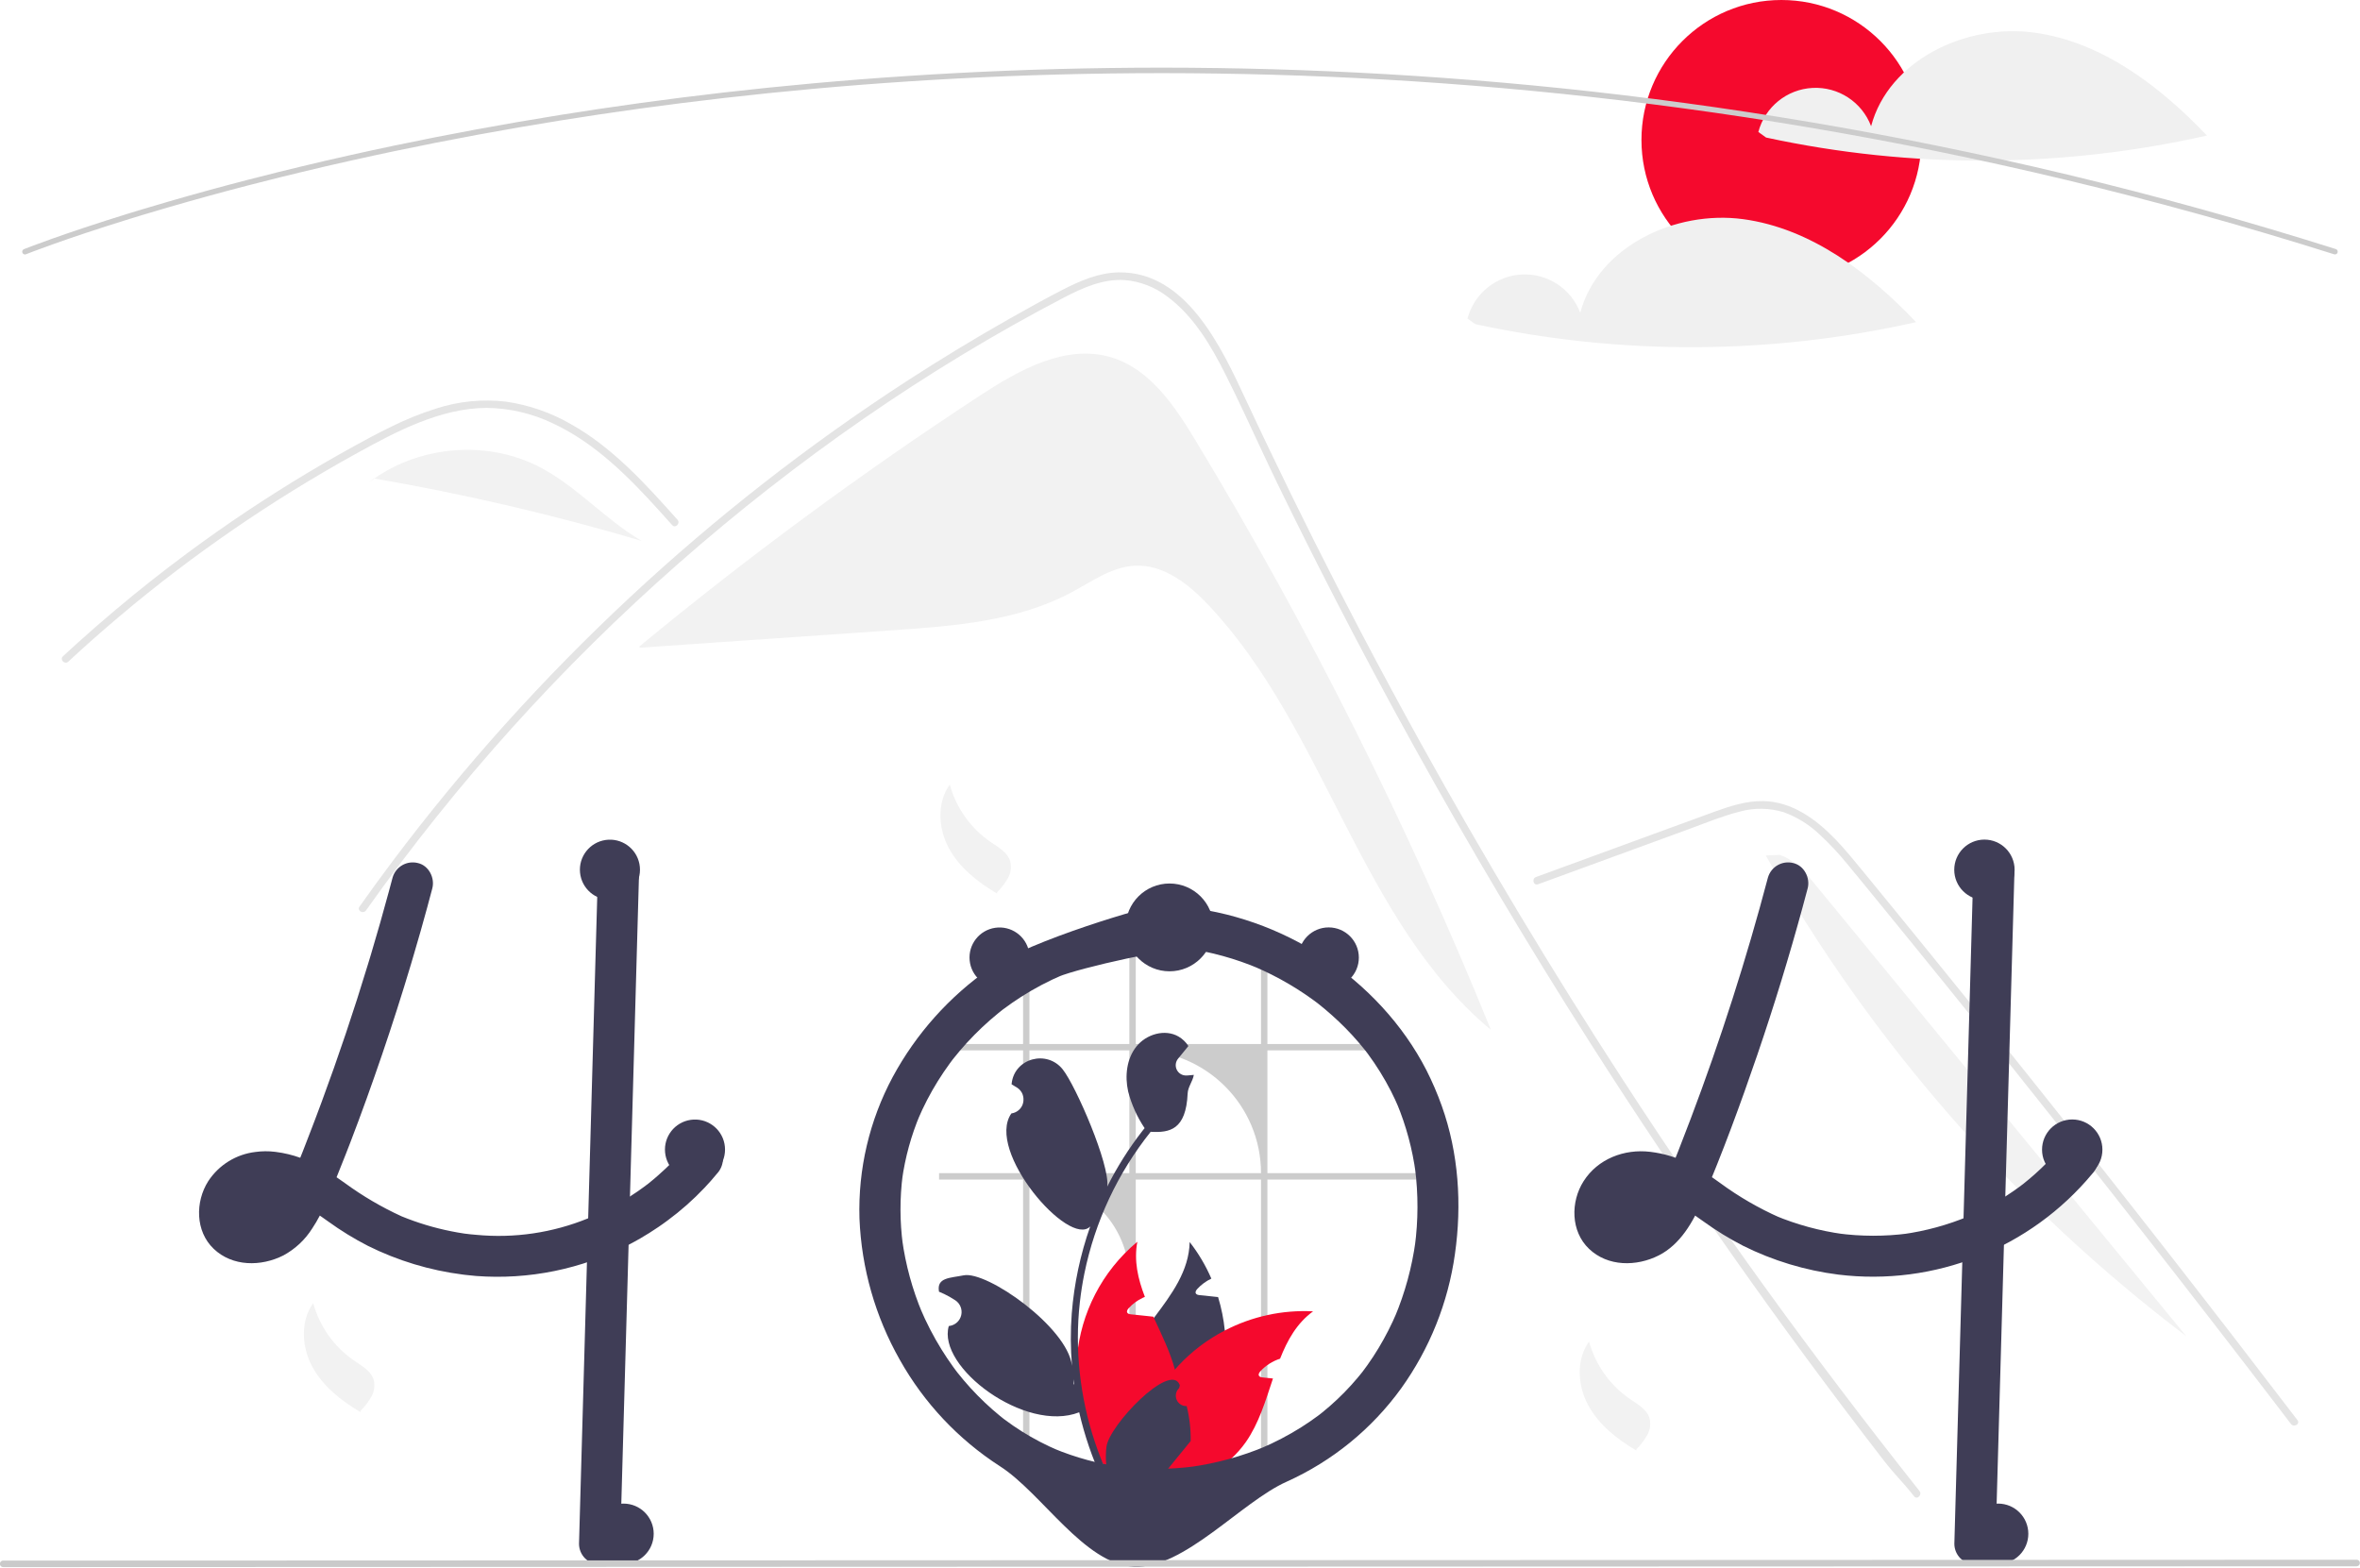
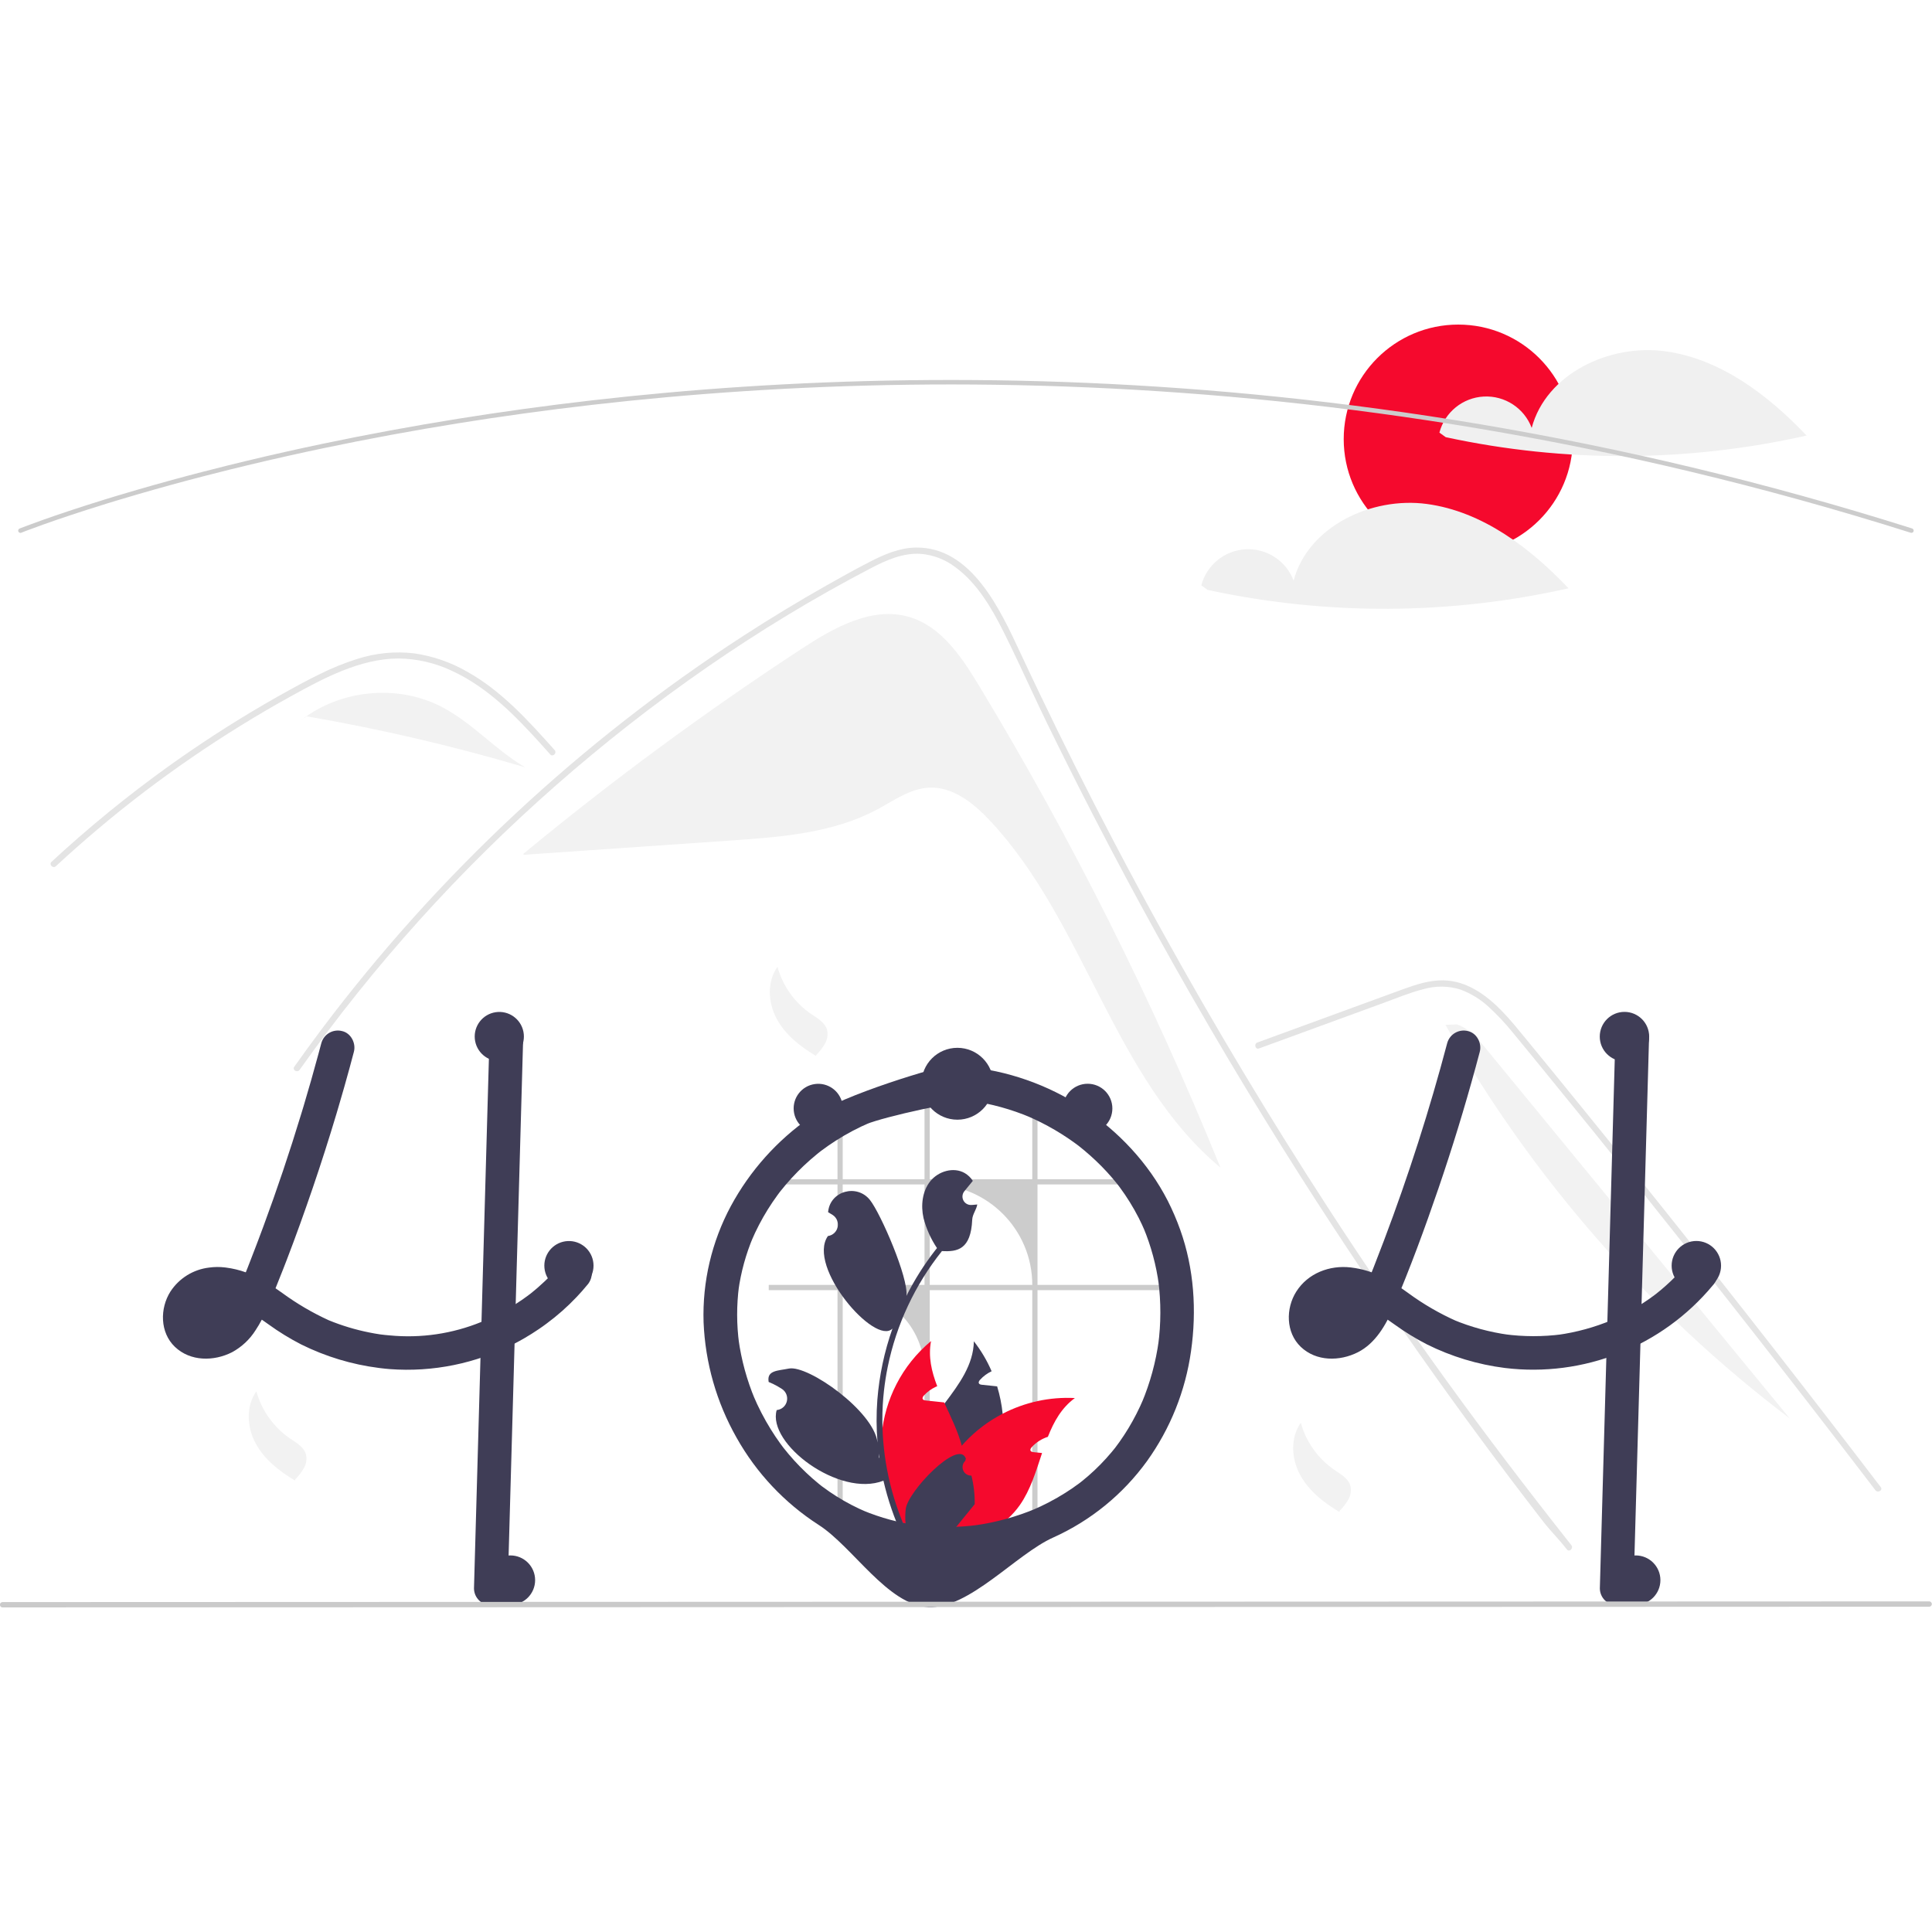
- <svg xmlns="http://www.w3.org/2000/svg" data-name="Layer 1" width="860.131" height="571.148" viewBox="0 0 860.131 571.148">
+ <svg xmlns="http://www.w3.org/2000/svg" data-name="Layer 1" width="400.131" height="400.148" viewBox="0 0 860.131 571.148">
  <path d="M605.67,324.953c-7.669-12.684-16.757-26.228-30.99-30.37-16.482-4.796-33.413,4.732-47.775,14.135a1392.157,1392.157,0,0,0-123.893,91.283l.043.492q46.226-3.188,92.451-6.376c22.265-1.535,45.296-3.283,64.972-13.816,7.467-3.997,14.745-9.336,23.206-9.708,10.512-.462,19.677,6.879,26.88,14.549,42.607,45.371,54.937,114.754,102.738,154.616A1516.995,1516.995,0,0,0,605.67,324.953Z" transform="translate(-169.9343 -164.426)" fill="#f2f2f2" />
  <path d="M867.571,709.781c-4.712-5.95-6.637-7.343-11.285-13.348q-56.764-73.416-106.708-151.792-33.924-53.23-64.483-108.504-14.549-26.278-28.3-52.969-10.67-20.695-20.865-41.638c-1.944-3.988-3.832-7.994-5.711-12.009-4.428-9.442-8.773-18.93-13.439-28.244-5.317-10.616-11.789-21.745-21.553-28.877a29.405,29.405,0,0,0-15.319-5.895c-7.948-.513-15.282,2.769-22.176,6.353-50.439,26.301-97.659,59.276-140.37,96.798A730.778,730.778,0,0,0,303.322,496.247c-1.008,1.439-3.392.064-2.374-1.384q6.009-8.498,12.257-16.813A734.817,734.817,0,0,1,500.805,303.064q18.248-11.826,37.183-22.542c6.362-3.603,12.752-7.16,19.251-10.497,6.371-3.273,13.137-6.215,20.416-6.325,24.77-.385,37.595,27.667,46.405,46.542q4.153,8.911,8.406,17.766,16.075,33.621,33.387,66.628,10.685,20.379,21.837,40.52,34.707,62.718,73.779,122.897c34.506,53.143,68.737,100.089,108.046,149.785C870.596,709.213,868.662,711.175,867.571,709.781Z" transform="translate(-169.9343 -164.426)" fill="#e4e4e4" />
  <path d="M414.916,355.804c-1.439-1.604-2.869-3.209-4.318-4.813-11.422-12.633-23.679-25.118-39.364-32.361a57.11,57.11,0,0,0-23.927-5.546c-8.562.028-16.932,2.273-24.843,5.418-3.74,1.494-7.398,3.19-11.001,4.996-4.116,2.072-8.159,4.281-12.183,6.509q-11.331,6.27-22.368,13.091-21.961,13.572-42.546,29.216-10.671,8.113-20.902,16.758-9.516,8.031-18.646,16.492c-1.302,1.201-3.245-.743-1.944-1.943,1.604-1.494,3.227-2.979,4.85-4.446q6.875-6.215,13.971-12.193,12.939-10.918,26.549-20.993,21.163-15.676,43.783-29.225,11.304-6.765,22.918-12.963c2.338-1.247,4.703-2.466,7.096-3.621a113.116,113.116,0,0,1,16.868-6.866,60.006,60.006,0,0,1,25.476-2.503,66.327,66.327,0,0,1,23.505,8.131c15.401,8.608,27.346,21.919,38.97,34.909C418.033,355.171,416.099,357.124,414.916,355.804Z" transform="translate(-169.9343 -164.426)" fill="#e4e4e4" />
  <path d="M730.477,486.711l36.905-13.498,18.323-6.702c5.968-2.183,11.921-4.667,18.09-6.23a28.539,28.539,0,0,1,16.374.209,37.738,37.738,0,0,1,12.771,7.917,103.64,103.64,0,0,1,10.475,11.186c3.989,4.794,7.92,9.639,11.868,14.467q24.441,29.891,48.563,60.041,24.121,30.15,47.92,60.556,23.857,30.48,47.385,61.216,2.882,3.765,5.76,7.534c1.06,1.388,3.449.02,2.375-1.388Q983.582,650.974,959.549,620.184q-24.092-30.864-48.516-61.466-24.424-30.601-49.179-60.937-6.167-7.558-12.354-15.099c-3.48-4.241-6.92-8.527-10.736-12.474-7.005-7.245-15.758-13.648-26.234-13.822-6.16-.102-12.121,1.852-17.844,3.923-6.17,2.232-12.325,4.506-18.486,6.759l-37.163,13.592-9.291,3.398c-1.649.603-.937,3.262.731,2.652Z" transform="translate(-169.9343 -164.426)" fill="#e4e4e4" />
  <path d="M366.377,334.526c-18.754-9.639-42.771-7.751-60.005,4.291a855.847,855.847,0,0,1,97.371,22.726C390.46,353.759,380.07,341.563,366.377,334.526Z" transform="translate(-169.9343 -164.426)" fill="#f2f2f2" />
  <path d="M306.188,338.784l-3.61,2.935c1.221-1.027,2.491-1.99,3.795-2.901C306.311,338.807,306.249,338.795,306.188,338.784Z" transform="translate(-169.9343 -164.426)" fill="#f2f2f2" />
  <path d="M831.549,486.846c-3.633-4.422-7.56-9.052-12.994-10.848l-5.073.2A575.436,575.436,0,0,0,966.749,651.418Q899.149,569.132,831.549,486.846Z" transform="translate(-169.9343 -164.426)" fill="#f2f2f2" />
  <path d="M516.084,450.367A37.481,37.481,0,0,0,531.015,471.325c2.82,1.92,6.157,3.762,7.122,7.035a8.379,8.379,0,0,1-.874,6.15,24.884,24.884,0,0,1-3.861,5.041l-.137.512c-6.998-4.147-13.656-9.393-17.522-16.551s-4.406-16.539.341-23.145" transform="translate(-169.9343 -164.426)" fill="#f2f2f2" />
  <path d="M749.084,653.367A37.481,37.481,0,0,0,764.015,674.325c2.82,1.92,6.157,3.762,7.122,7.035a8.379,8.379,0,0,1-.874,6.15,24.884,24.884,0,0,1-3.861,5.041l-.137.512c-6.998-4.147-13.656-9.393-17.522-16.551s-4.406-16.539.341-23.145" transform="translate(-169.9343 -164.426)" fill="#f2f2f2" />
  <path d="M284.084,639.367A37.481,37.481,0,0,0,299.015,660.325c2.82,1.92,6.157,3.762,7.122,7.035a8.379,8.379,0,0,1-.874,6.15,24.884,24.884,0,0,1-3.861,5.041l-.137.512c-6.998-4.147-13.656-9.393-17.522-16.551s-4.406-16.539.341-23.145" transform="translate(-169.9343 -164.426)" fill="#f2f2f2" />
  <circle cx="649.249" cy="51" r="51" fill="#f5092d" />
  <path d="M911.219,176.296c-24.717-3.341-52.935,10.019-59.341,34.124a21.597,21.597,0,0,0-41.094,2.109l2.83,2.027a372.275,372.275,0,0,0,160.659-.726C957.079,195.76,935.935,179.637,911.219,176.296Z" transform="translate(-169.9343 -164.426)" fill="#f0f0f0" />
  <path d="M805.219,244.296c-24.717-3.341-52.935,10.019-59.341,34.124a21.597,21.597,0,0,0-41.094,2.109l2.83,2.027a372.275,372.275,0,0,0,160.659-.726C851.079,263.76,829.935,247.637,805.219,244.296Z" transform="translate(-169.9343 -164.426)" fill="#f0f0f0" />
  <path d="M1020.946,257.154a.982.982,0,0,1-.302-.047C756.237,173.489,523.199,184.424,374.264,208.321c-20.269,3.251-40.591,7.006-60.404,11.161-5.058,1.06-10.306,2.195-15.597,3.378-6.319,1.407-12.554,2.856-18.532,4.306q-3.873.917-7.595,1.849c-3.758.928-7.572,1.895-11.66,2.957-4.568,1.178-9.209,2.413-13.797,3.672a.442.442,0,0,1-.051.015l0.0.001c-5.183,1.415-10.338,2.871-15.323,4.325-2.698.779-5.304,1.548-7.799,2.307-.279.077-.526.151-.776.228l-.536.163c-.311.095-.617.188-.924.275l-.02.006 0.0.001-.812.252c-.968.293-1.912.579-2.841.864-24.545,7.566-38.038,12.949-38.171,13.002a1,1,0,1,1-.744-1.856c.134-.053,13.693-5.463,38.328-13.058.932-.286,1.879-.572,2.85-.866l.754-.234c.026-.01.052-.018.078-.025.305-.087.61-.18.919-.273l.537-.163c.268-.081.531-.161.801-.235,2.479-.754,5.093-1.524,7.798-2.307,4.987-1.455,10.147-2.911,15.334-4.328.016-.006.033-.01.049-.015v-.001c4.604-1.263,9.263-2.503,13.845-3.685,4.094-1.063,7.915-2.032,11.68-2.962q3.738-.93,7.609-1.853c5.985-1.451,12.233-2.902,18.563-4.312,5.299-1.184,10.556-2.322,15.622-3.383,19.843-4.162,40.198-7.923,60.497-11.179C523.096,182.415,756.467,171.463,1021.246,255.201a1.0 1,0,0,1-.301,1.953Z" transform="translate(-169.9343 -164.426)" fill="#ccc" />
  <path d="M432.923,584.266a6.729,6.729,0,0,0-1.7-2.67,6.43,6.43,0,0,0-.92-.71c-2.61-1.74-6.51-2.13-8.99,0a5.81,5.81,0,0,0-.69.71q-1.11,1.365-2.28,2.67c-1.28,1.46-2.59,2.87-3.96,4.24-.39.38-.78.77-1.18,1.15-.23.23-.46.45-.69.67-.88.84-1.78,1.65-2.69,2.45-.48.43-.96.85-1.45,1.26-.73.61-1.46,1.22-2.2,1.81-.07.05-.14.1-.21.16-.02.01-.03.03-.05.04-.01,0-.02,0-.03.02a.179.179,0,0,0-.07.05c-.22.15-.37.25-.48.34.04-.02.08-.05.12-.07-.18.14-.37.28-.55.42-1.75,1.29-3.54,2.53-5.37,3.69a99.21,99.21,0,0,1-14.22,7.55c-.33.13-.67.27-1.01.4a85.97,85.97,0,0,1-40.85,6.02q-2.13-.165-4.26-.45c-1.64-.24-3.27-.53-4.89-.86a97.932,97.932,0,0,1-18.02-5.44,118.652,118.652,0,0,1-20.66-12.12c-1-.71-2.01-1.42-3.02-2.11,1.15-2.82,2.28-5.64,3.38-8.48.55-1.37,1.08-2.74,1.6-4.12,4.09-10.63,7.93-21.36,11.61-32.13q5.58-16.365,10.53-32.92.51-1.68.99-3.36,2.595-8.745,4.98-17.53c.15-.57.31-1.13.45-1.7q.69-2.52,1.35-5.04c1-3.79-1.26-8.32-5.24-9.23a7.634,7.634,0,0,0-9.22,5.24c-.43,1.62-.86,3.23-1.3,4.85q-3.165,11.745-6.66,23.41-.51,1.68-1.02,3.36-7.71,25.41-16.93,50.31-1.11,3.015-2.25,6.01c-.37.98-.74,1.96-1.12,2.94-.73,1.93-1.48,3.86-2.23,5.79-.43,1.13-.87,2.26-1.31,3.38-.29.71-.57,1.42-.85,2.12a41.809,41.809,0,0,0-8.81-2.12l-.48-.06a27.397,27.397,0,0,0-7.01.06,23.914,23.914,0,0,0-17.24,10.66c-4.77,7.51-4.71,18.25,1.98,24.63,6.89,6.57,17.32,6.52,25.43,2.41a28.351,28.351,0,0,0,10.52-9.86,50.569,50.569,0,0,0,2.74-4.65c.21.14.42.28.63.43.8.56,1.6,1.13,2.39,1.69a111.738,111.738,0,0,0,14.51,8.91,108.359,108.359,0,0,0,34.62,10.47c.27.03.53.07.8.1,1.33.17,2.67.3,4.01.41a103.782,103.782,0,0,0,55.58-11.36q2.175-1.125,4.31-2.36,3.315-1.92,6.48-4.08c1.15-.78,2.27-1.57,3.38-2.4a101.042,101.042,0,0,0,13.51-11.95q2.355-2.475,4.51-5.11a8.061,8.061,0,0,0,2.2-5.3A7.564,7.564,0,0,0,432.923,584.266Zm-165.59,23.82c.21-.15.42-.31.62-.47C267.893,607.766,267.603,607.936,267.333,608.086Zm3.21-3.23c-.23.26-.44.52-.67.78a23.366,23.366,0,0,1-2.25,2.2c-.11.1-.23.2-.35.29a.01.01,0,0,0-.01.01,3.804,3.804,0,0,0-.42.22q-.645.39-1.32.72a17.005,17.005,0,0,1-2.71.75,16.799,16.799,0,0,1-2.13.02h-.02a14.823,14.823,0,0,1-1.45-.4c-.24-.12-.47-.26-.7-.4-.09-.08-.17-.16-.22-.21a2.44,2.44,0,0,1-.27-.29.01.01,0,0,0-.01-.01c-.11-.2-.23-.4-.34-.6a.031.031,0,0,1-.01-.02c-.08-.25-.15-.51-.21-.77a12.511,12.511,0,0,1,.01-1.37,13.467,13.467,0,0,1,.54-1.88,11.068,11.068,0,0,1,.69-1.26c.02-.04.12-.2.23-.38.01-.01.01-.01.01-.02.15-.17.3-.35.46-.51.27-.3.56-.56.85-.83a18.022,18.022,0,0,1,1.75-1.01,19.481,19.481,0,0,1,2.93-.79,24.989,24.989,0,0,1,4.41.04,30.301,30.301,0,0,1,4.1,1.01,36.945,36.945,0,0,1-2.77,4.54C270.623,604.746,270.583,604.806,270.543,604.856Zm-11.12-3.29a2.18,2.18,0,0,1-.31.39A1.409,1.409,0,0,1,259.423,601.566Z" transform="translate(-169.9343 -164.426)" fill="#3f3d56" />
  <path d="M402.863,482.136q-.135,4.71-.27,9.42-.285,10.455-.59,20.92-.315,11.775-.66,23.54-.165,6.075-.34,12.15-.465,16.365-.92,32.72c-.03,1.13-.07,2.25-.1,3.38q-.225,8.115-.45,16.23-.255,8.805-.5,17.61-.18,6.6-.37,13.21-1.35,47.895-2.7,95.79a7.648,7.648,0,0,1-7.5,7.5,7.561,7.561,0,0,1-7.5-7.5q.75-26.94,1.52-53.88.675-24.36,1.37-48.72.225-8.025.45-16.06.345-12.09.68-24.18c.03-1.13.07-2.25.1-3.38.02-.99.05-1.97.08-2.96q.66-23.475,1.32-46.96.27-9.24.52-18.49.3-10.545.6-21.08c.09-3.09.17-6.17.26-9.26a7.648,7.648,0,0,1,7.5-7.5A7.561,7.561,0,0,1,402.863,482.136Z" transform="translate(-169.9343 -164.426)" fill="#3f3d56" />
  <path d="M814.291,484.217a893.238,893.238,0,0,1-28.161,87.941c-3.007,7.946-6.083,15.877-9.371,23.712l.756-1.792a54.583,54.583,0,0,1-5.59,10.612q-.229.321-.467.636,1.166-1.49.443-.589c-.254.301-.505.602-.768.895a23.664,23.664,0,0,1-2.249,2.203q-.301.258-.612.504l.938-.729c-.109.257-.873.597-1.111.743a18.254,18.254,0,0,1-2.405,1.219l1.792-.756a19.086,19.086,0,0,1-4.231,1.161l1.994-.268a17.021,17.021,0,0,1-4.298.046l1.994.268a14.002,14.002,0,0,1-3.405-.917l1.792.756a12.012,12.012,0,0,1-1.679-.896c-.271-.177-1.105-.809-.015.025,1.133.866.146.074-.088-.156-.194-.192-.37-.4-.56-.595-.882-.905.996,1.557.397.499a18.182,18.182,0,0,1-.878-1.637l.756,1.792a11.925,11.925,0,0,1-.728-2.651l.268,1.994a13.651,13.651,0,0,1-.003-3.405l-.268,1.994a15.964,15.964,0,0,1,.995-3.68l-.756,1.792a16.729,16.729,0,0,1,1.178-2.298,6.729,6.729,0,0,1,.729-1.071c.049.016-1.269,1.513-.569.757.183-.198.354-.406.539-.602.296-.314.614-.601.926-.898,1.045-.994-1.462.966-.257.179a19.049,19.049,0,0,1,2.749-1.499l-1.792.756a20.311,20.311,0,0,1,4.995-1.34l-1.994.268a25.628,25.628,0,0,1,6.461.076l-1.994-.268a33.211,33.211,0,0,1,7.892,2.22l-1.792-.756c5.39,2.314,10.163,5.749,14.928,9.118a111.95,111.95,0,0,0,14.506,8.906,108.388,108.388,0,0,0,34.622,10.474,103.933,103.933,0,0,0,92.586-36.752,8.078,8.078,0,0,0,2.197-5.303,7.632,7.632,0,0,0-2.197-5.303c-2.752-2.526-7.949-3.239-10.607,0a95.636,95.636,0,0,1-8.107,8.727q-2.017,1.914-4.142,3.71-1.214,1.026-2.461,2.011c-.393.311-1.619,1.138.263-.197-.431.306-.845.64-1.271.955a99.269,99.269,0,0,1-20.332,11.565l1.792-.756a96.836,96.836,0,0,1-24.171,6.622l1.994-.268a97.643,97.643,0,0,1-25.754-.038l1.994.268a99.8,99.8,0,0,1-24.857-6.77l1.792.756a116.025,116.025,0,0,1-21.736-12.591,86.877,86.877,0,0,0-11.113-6.994,42.824,42.824,0,0,0-14.438-4.389c-9.439-1.111-19.057,2.566-24.246,10.72-4.776,7.505-4.714,18.244,1.974,24.625,6.888,6.572,17.318,6.517,25.436,2.406,7.817-3.959,12.513-12.185,15.815-19.942,7.431-17.455,14.01-35.314,20.14-53.263q9.097-26.637,16.499-53.813.917-3.366,1.807-6.739c1.001-3.789-1.261-8.32-5.238-9.226a7.633,7.633,0,0,0-9.226,5.238Z" transform="translate(-169.9343 -164.426)" fill="#3f3d56" />
  <path d="M889.124,482.136l-2.7,95.793-2.685,95.294-1.518,53.884a7.565,7.565,0,0,0,7.5,7.5,7.649,7.649,0,0,0,7.5-7.5l2.7-95.793,2.685-95.294,1.518-53.884a7.565,7.565,0,0,0-7.5-7.5,7.649,7.649,0,0,0-7.5,7.5Z" transform="translate(-169.9343 -164.426)" fill="#3f3d56" />
  <path d="M629.526,700.361h2.329V594.319h54.329v-2.323H631.855V547.252H673.81q-.923-1.173-1.899-2.317H631.855V515.382c-.77-.328-1.547-.645-2.329-.944V544.935h-45.652V507.07c-.782.036-1.553.09-2.329.155v37.71h-36.42V516.684c-.782.346-1.553.711-2.317,1.093V544.935h-30.616v2.317h30.616v44.744h-30.616v2.323h30.616V700.361h2.317V594.319a36.413,36.413,0,0,1,36.42,36.42v69.622h2.329V594.319h45.652Zm-84.401-108.365V547.252h36.42v44.744Zm38.749,0V547.252h.914a44.741,44.741,0,0,1,44.738,44.744Z" transform="translate(-169.9343 -164.426)" opacity="0.2" />
  <path d="M615.303,668.566a63.059,63.059,0,0,1-20.05,33.7c-.74.64-1.48,1.26-2.25,1.87q-2.805.255-5.57.52c-1.53.14-3.04.29-4.54.43l-.27.03-.19-1.64-.76-6.64a37.623,37.623,0,0,1-3.3-32.44c2.64-7.12,7.42-13.41,12.12-19.65,6.49-8.62,12.8-17.14,13.03-27.65a60.544,60.544,0,0,1,7.9,13.33,16.432,16.432,0,0,0-5.12,3.77c-.41.45-.82,1.08-.54,1.62.24.46.84.57,1.36.63,1.25.13,2.51.26,3.76.39,1,.11,2,.21,3,.32a63.99,63.99,0,0,1,2.45,12.18A61.189,61.189,0,0,1,615.303,668.566Z" transform="translate(-169.9343 -164.426)" fill="#3f3d56" />
  <path d="M648.503,642.356c-5.9,4.29-9.35,10.46-12.03,17.26a16.628,16.628,0,0,0-7.17,4.58c-.41.45-.82,1.08-.54,1.62.24.46.84.57,1.36.63,1.25.13,2.51.26,3.76.39-2.68,8.04-5.14,16.36-9.88,23.15a36.989,36.989,0,0,1-12.03,10.91,38.492,38.492,0,0,1-4.02,1.99q-7.62.585-14.95,1.25-2.805.255-5.57.52c-1.53.14-3.04.29-4.54.43q-.015-.825,0-1.65a63.304,63.304,0,0,1,15.25-39.86c.45-.52.91-1.03,1.38-1.54a61.792,61.792,0,0,1,16.81-12.7A62.654,62.654,0,0,1,648.503,642.356Z" transform="translate(-169.9343 -164.426)" fill="#f5092d" />
  <path d="M589.163,699.526l-1.15,3.4-.58,1.73c-1.53.14-3.04.29-4.54.43l-.27.03c-1.66.17-3.31.34-4.96.51-.43-.5-.86-1.01-1.28-1.53a62.03,62.03,0,0,1,8.07-87.11c-1.32,6.91.22,13.53,2.75,20.1-.27.11-.53.22-.78.34a16.432,16.432,0,0,0-5.12,3.77c-.41.45-.82,1.08-.54,1.62.24.46.84.57,1.36.63,1.25.13,2.51.26,3.76.39,1,.11,2,.21,3,.32q.705.075,1.41.15c.07.15.13.29.2.44,2.85,6.18,5.92,12.39,7.65,18.83a43.666,43.666,0,0,1,1.02,4.91A37.604,37.604,0,0,1,589.163,699.526Z" transform="translate(-169.9343 -164.426)" fill="#f5092d" />
  <path d="M689.821,554.487c-8.609-16.792-21.946-30.921-37.632-41.304a114.237,114.237,0,0,0-52.563-18.38q-3.69-.335-7.399-.393c-2.921-.044-46.866,12.632-61.587,22.982a114.295,114.295,0,0,0-35.333,39.527,102.5,102.5,0,0,0-12.126,51.633,113.564,113.564,0,0,0,14.703,51.476,110.475,110.475,0,0,0,36.444,38.746C549.667,708.561,565.074,734.51,583.183,735.426c18.246.923,39.054-23.555,55.695-30.987a104.425,104.425,0,0,0,41.726-34.005,110.25,110.25,0,0,0,19.599-48.948c2.574-18.083,1.374-36.733-4.801-54.016a111.86,111.86,0,0,0-5.58-12.983c-1.78-3.505-6.996-4.796-10.261-2.691a7.68,7.68,0,0,0-2.691,10.261q1.568,3.088,2.915,6.278l-.756-1.792a101.151,101.151,0,0,1,6.876,25.538l-.268-1.994a109.229,109.229,0,0,1-.066,28.683l.268-1.994a109.734,109.734,0,0,1-7.555,27.674l.756-1.792a104.212,104.212,0,0,1-6.672,13.098q-1.923,3.186-4.081,6.222c-.632.888-1.283,1.761-1.939,2.631-.856,1.136,1.167-1.483.282-.369-.151.19-.3.38-.452.569q-.681.852-1.382,1.688a93.613,93.613,0,0,1-10.176,10.384q-1.366,1.192-2.778,2.331c-.469.378-.932.773-1.421,1.125.019-.013,1.58-1.199.656-.511-.29.216-.579.436-.87.652q-2.91,2.156-5.974,4.092a103.485,103.485,0,0,1-14.756,7.713l1.792-.756a109.215,109.215,0,0,1-27.597,7.552l1.994-.268a108.154,108.154,0,0,1-28.589.051l1.994.268a99.835,99.835,0,0,1-25.095-6.784l1.792.756a93.643,93.643,0,0,1-13.416-6.991q-3.174-2-6.184-4.247c-.286-.214-.57-.43-.855-.645-.915-.691.658.51.67.518a19.169,19.169,0,0,1-1.535-1.225q-1.454-1.184-2.861-2.422a101.989,101.989,0,0,1-10.493-10.709q-1.213-1.434-2.374-2.911c-.335-.426-.947-1.29.404.529-.178-.239-.362-.474-.542-.712q-.647-.858-1.276-1.728-2.203-3.048-4.188-6.246a109.29,109.29,0,0,1-7.805-15.108l.756,1.792a106.588,106.588,0,0,1-7.34-26.837l.268,1.994a97.866,97.866,0,0,1-.048-25.636l-.268,1.994A94.673,94.673,0,0,1,505.276,570.55l-.756,1.792a101.557,101.557,0,0,1,7.195-13.856q2.066-3.323,4.378-6.485.525-.718,1.062-1.428c.324-.428,1.215-1.493-.305.388.149-.184.293-.374.439-.56q1.269-1.608,2.6-3.165A107.402,107.402,0,0,1,530.772,536.215q1.474-1.292,2.995-2.529.691-.562,1.391-1.113c.187-.147.376-.291.562-.439-1.997,1.59-.555.433-.102.093q3.134-2.348,6.435-4.461a103.644,103.644,0,0,1,15.387-8.108l-1.792.756c7.76-3.258,42.141-10.949,48.394-10.11l-1.994-.268A106.225,106.225,0,0,1,628.768,517.419l-1.792-.756a110.313,110.313,0,0,1,12.6,6.329q3.043,1.784,5.967,3.763,1.384.937,2.738,1.915.677.489,1.346.989c.248.185.494.373.741.558,1.039.779-1.431-1.128-.342-.267a110.843,110.843,0,0,1,10.368,9.253q2.401,2.445,4.637,5.045,1.147,1.334,2.246,2.708c.364.455,1.605,2.101.084.085.372.493.747.982,1.114,1.479a97.977,97.977,0,0,1,8.392,13.538c1.793,3.498,6.987,4.802,10.261,2.691A7.677,7.677,0,0,0,689.821,554.487Z" transform="translate(-169.9343 -164.426)" fill="#3f3d56" />
  <path d="M602.431,676.882a3.78,3.78,0,0,1-2.739-6.551c.095-.379.164-.651.259-1.03q-.051-.124-.103-.247c-3.48-8.298-25.685,14.833-26.645,22.632a30.029,30.029,0,0,0,.527,10.328A120.392,120.392,0,0,1,562.778,652.01a116.202,116.202,0,0,1,.721-12.963q.597-5.293,1.657-10.511a121.787,121.787,0,0,1,24.151-51.616c6.874.384,12.898-.663,13.48-13.985.103-2.37,1.861-4.422,2.248-6.756-.656.086-1.323.14-1.979.183-.204.011-.42.021-.624.032l-.077.003a3.745,3.745,0,0,1-3.076-6.101q.425-.523.851-1.046c.43-.538.871-1.065,1.302-1.603a1.865,1.865,0,0,0,.14-.161c.495-.613.99-1.216,1.485-1.829a10.829,10.829,0,0,0-3.55-3.432c-4.959-2.905-11.801-.893-15.384,3.593-3.593,4.486-4.271,10.779-3.023,16.384a43.398,43.398,0,0,0,6.003,13.383c-.269.344-.549.678-.818,1.022a122.574,122.574,0,0,0-12.794,20.268c1.016-7.939-11.412-36.608-16.218-42.681-5.773-7.294-17.611-4.111-18.628,5.136q-.015.134-.029.268,1.071.604,2.096,1.282a5.127,5.127,0,0,1-2.067,9.33l-.105.016c-9.556,13.644,21.077,49.155,28.745,41.181a125.11,125.11,0,0,0-6.734,31.693,118.664,118.664,0,0,0,.086,19.16l-.032-.226C558.902,648.154,529.674,627.514,521.139,629.233c-4.917.99-9.76.765-9.013,5.725q.018.119.036.237a34.442,34.442,0,0,1,3.862,1.861q1.071.604,2.096,1.282a5.127,5.127,0,0,1-2.067,9.33l-.105.016c-.075.011-.14.022-.215.032-4.35,14.966,27.907,39.12,47.518,31.435h.011a125.075,125.075,0,0,0,8.402,24.528H601.679c.108-.334.204-.678.301-1.011a34.102,34.102,0,0,1-8.305-.495c2.227-2.733,4.454-5.487,6.681-8.219a1.861,1.861,0,0,0,.14-.161c1.13-1.398,2.27-2.786,3.399-4.185l.001-.002a49.952,49.952,0,0,0-1.464-12.725Zm-34.371-67.613.016-.021-.016.043Zm-6.648,59.932-.258-.581c.011-.42.011-.839,0-1.269,0-.118-.021-.237-.021-.355.097.742.183,1.485.29,2.227Z" transform="translate(-169.9343 -164.426)" fill="#3f3d56" />
  <circle cx="95.249" cy="439" r="11" fill="#3f3d56" />
  <circle cx="227.249" cy="559" r="11" fill="#3f3d56" />
  <circle cx="728.249" cy="559" r="11" fill="#3f3d56" />
  <circle cx="755.249" cy="419" r="11" fill="#3f3d56" />
  <circle cx="723.249" cy="317" r="11" fill="#3f3d56" />
  <path d="M434.183,583.426a10.949,10.949,0,1,1-.21-2.16A10.992,10.992,0,0,1,434.183,583.426Z" transform="translate(-169.9343 -164.426)" fill="#3f3d56" />
  <circle cx="484.249" cy="349" r="11" fill="#3f3d56" />
  <path d="M545.183,513.426a10.949,10.949,0,1,1-.21-2.16A10.992,10.992,0,0,1,545.183,513.426Z" transform="translate(-169.9343 -164.426)" fill="#3f3d56" />
  <path d="M403.183,481.426a10.949,10.949,0,1,1-.21-2.16A10.992,10.992,0,0,1,403.183,481.426Z" transform="translate(-169.9343 -164.426)" fill="#3f3d56" />
  <circle cx="599.249" cy="443" r="11" fill="#3f3d56" />
  <circle cx="426.249" cy="338" r="16" fill="#3f3d56" />
  <path d="M1028.875,735.267l-857.75.307a1.191,1.191,0,1,1,0-2.381l857.75-.307a1.191,1.191,0,0,1,0,2.381Z" transform="translate(-169.9343 -164.426)" fill="#cacaca" />
</svg>
